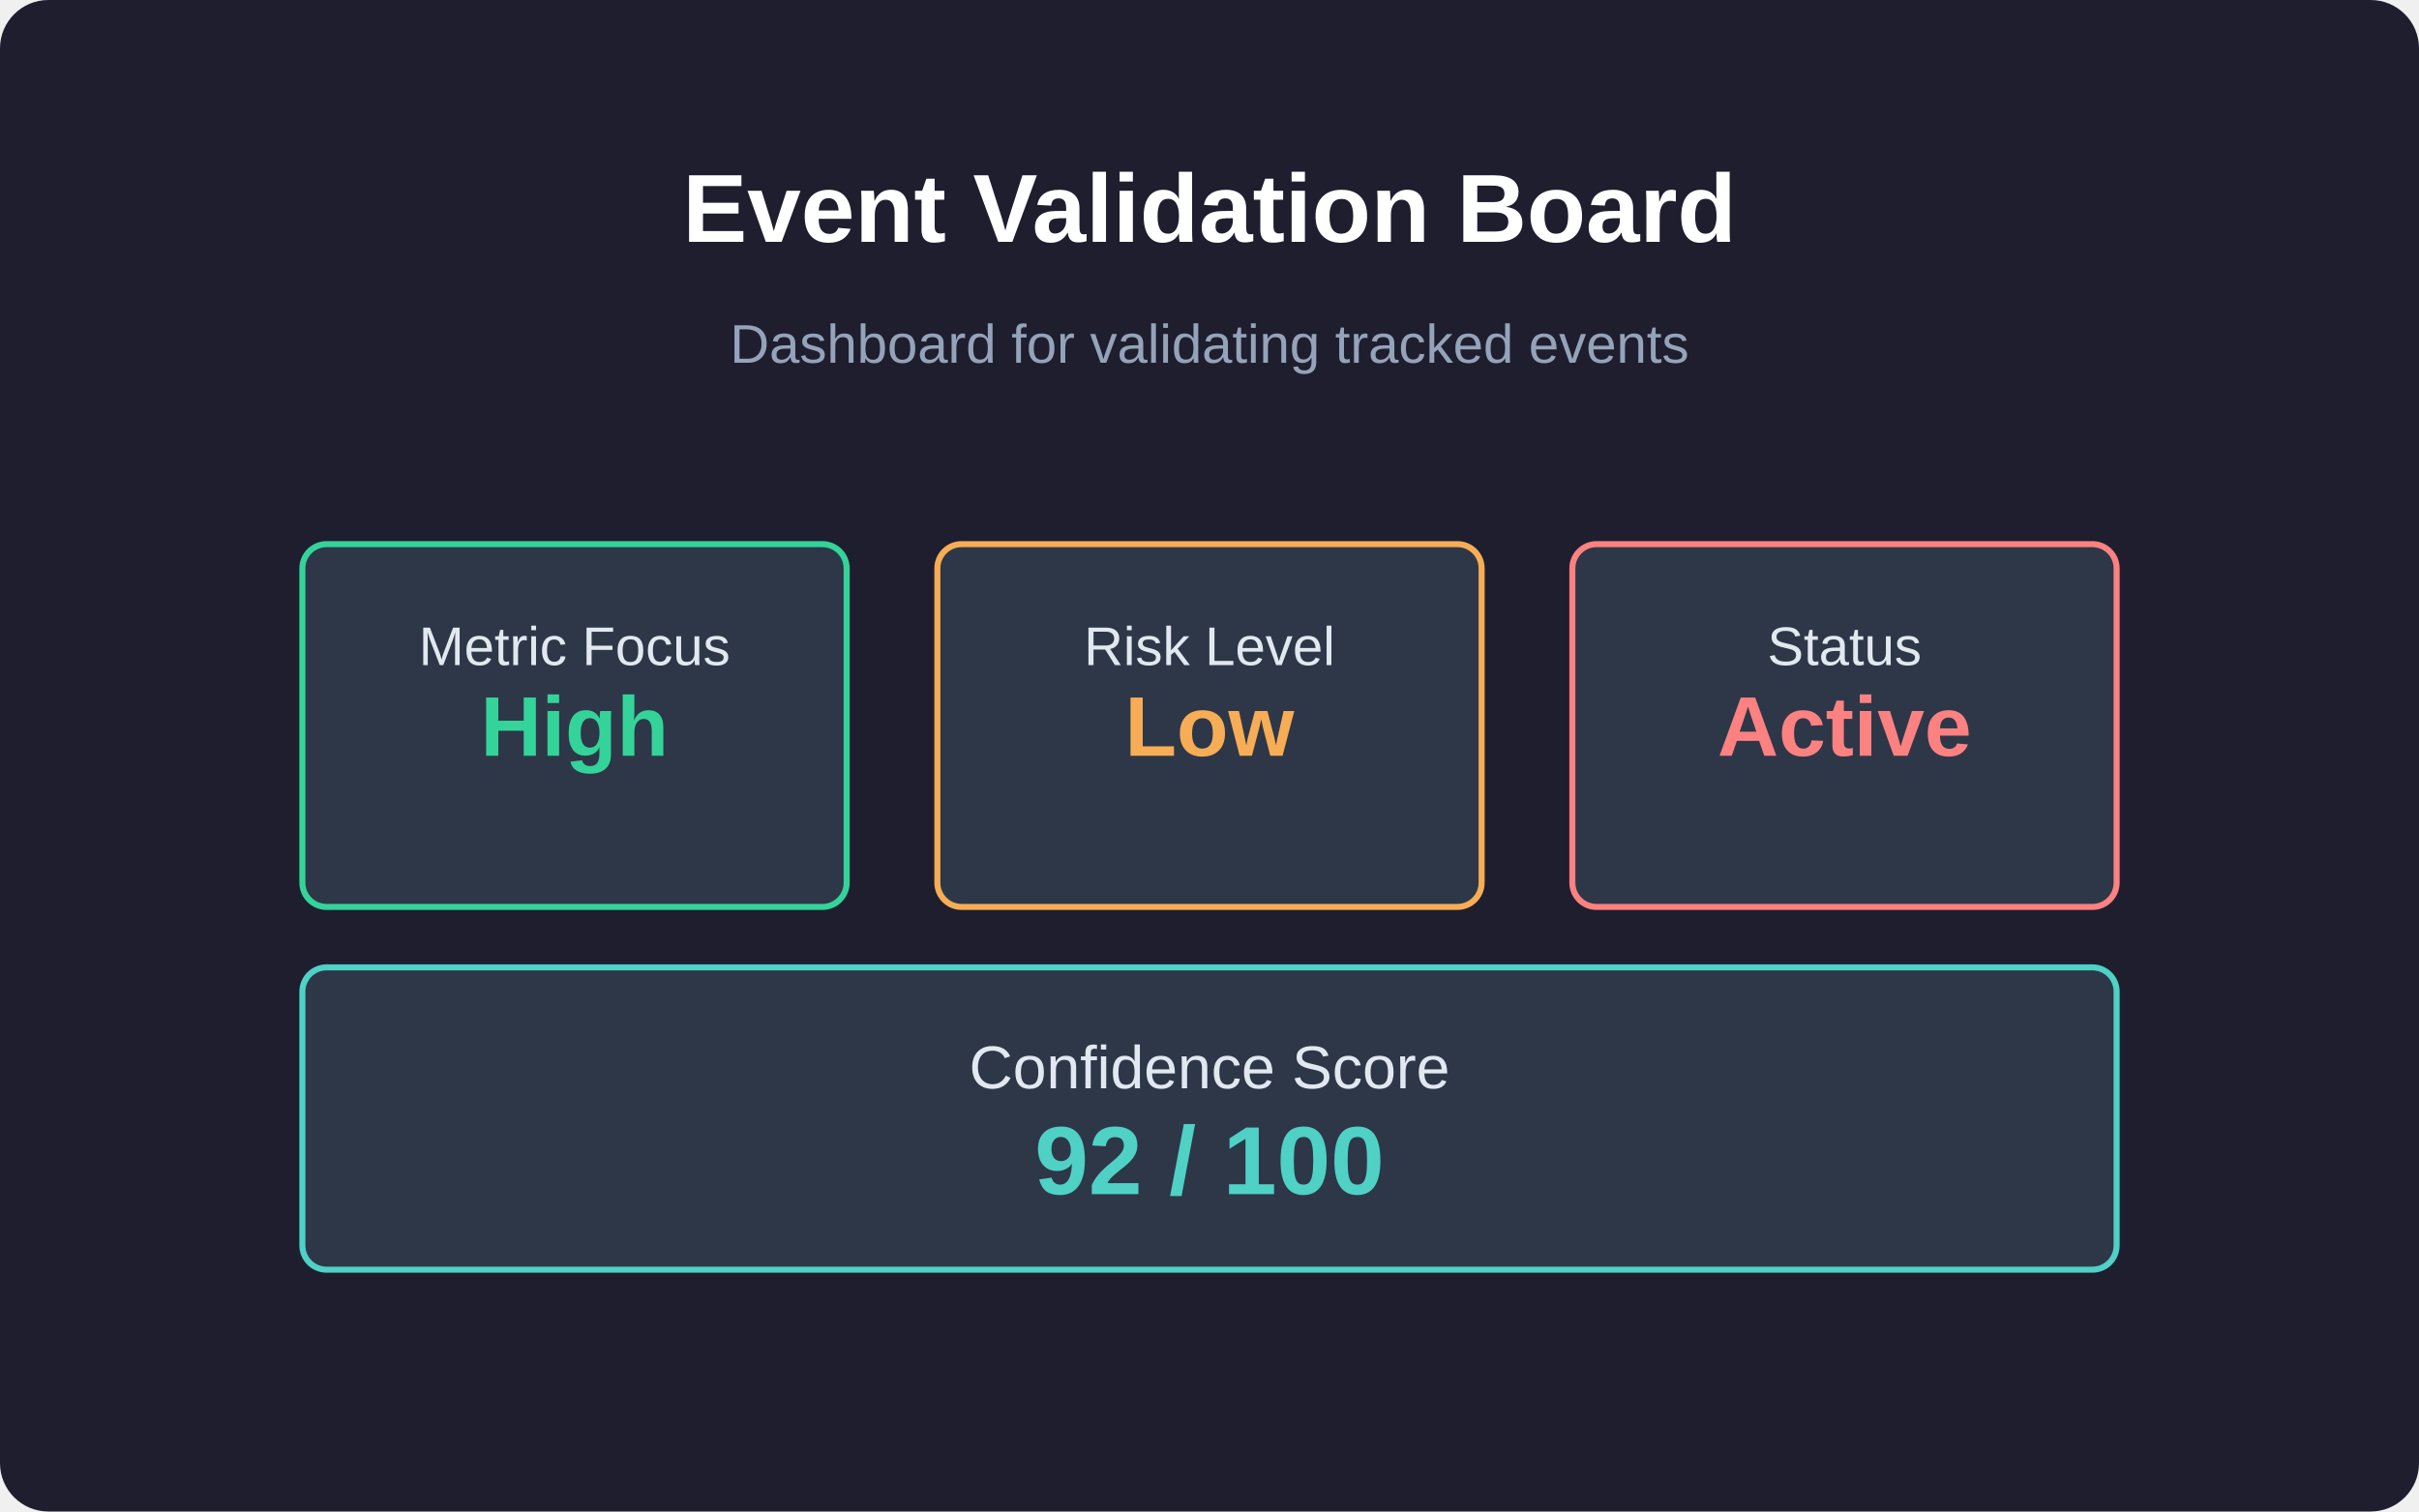
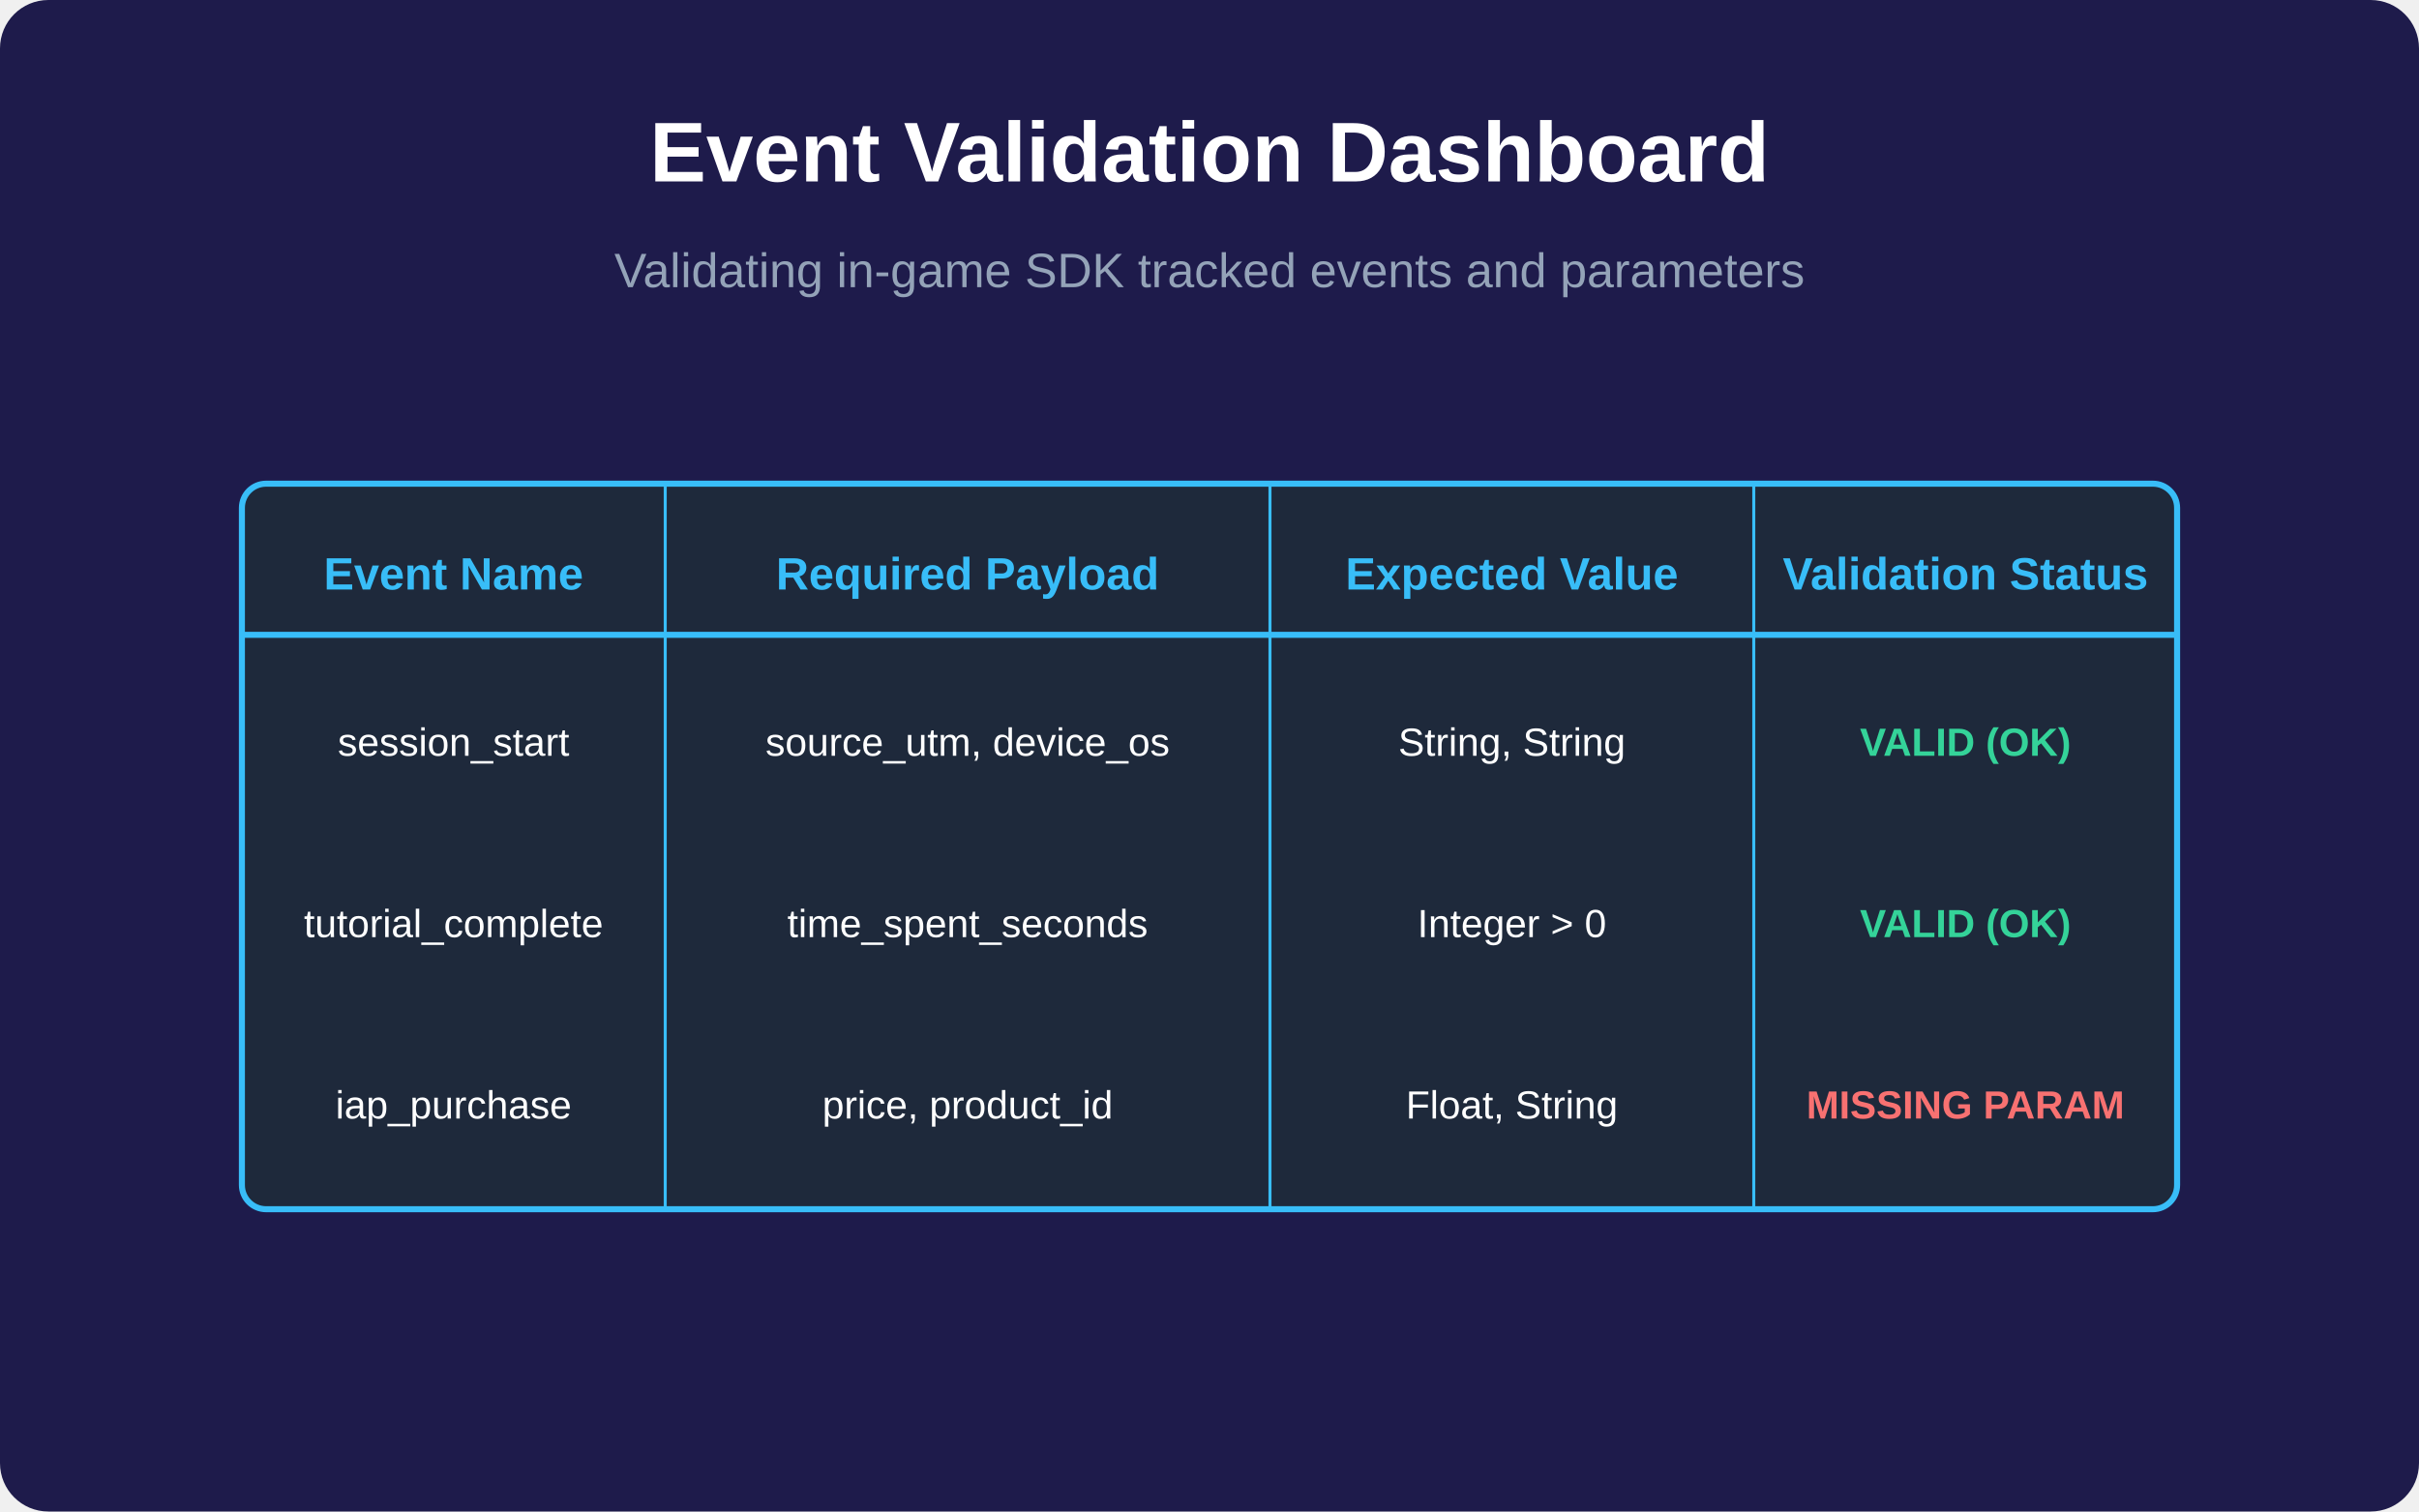
<svg xmlns="http://www.w3.org/2000/svg" viewBox="0 0 800 500" width="800" height="500">
-   <rect width="100%" height="100%" fill="#1e1e2f" rx="16" />
-   <text x="400" y="80" font-family="Arial, sans-serif" font-size="32" font-weight="bold" fill="#ffffff" text-anchor="middle">Event Validation Board</text>
-   <text x="400" y="120" font-family="Arial, sans-serif" font-size="18" fill="#94a3b8" text-anchor="middle">Dashboard for validating tracked events</text>
-   <rect x="100" y="180" width="180" height="120" rx="8" fill="#2d3748" stroke="#34d399" stroke-width="2" />
-   <text x="190" y="220" font-family="Arial, sans-serif" font-size="18" fill="#e2e8f0" text-anchor="middle">Metric Focus</text>
-   <text x="190" y="250" font-family="Arial, sans-serif" font-size="28" font-weight="bold" fill="#34d399" text-anchor="middle">High</text>
-   <rect x="310" y="180" width="180" height="120" rx="8" fill="#2d3748" stroke="#f6ad55" stroke-width="2" />
-   <text x="400" y="220" font-family="Arial, sans-serif" font-size="18" fill="#e2e8f0" text-anchor="middle">Risk Level</text>
-   <text x="400" y="250" font-family="Arial, sans-serif" font-size="28" font-weight="bold" fill="#f6ad55" text-anchor="middle">Low</text>
-   <rect x="520" y="180" width="180" height="120" rx="8" fill="#2d3748" stroke="#fc8181" stroke-width="2" />
-   <text x="610" y="220" font-family="Arial, sans-serif" font-size="18" fill="#e2e8f0" text-anchor="middle">Status</text>
-   <text x="610" y="250" font-family="Arial, sans-serif" font-size="28" font-weight="bold" fill="#fc8181" text-anchor="middle">Active</text>
-   <rect x="100" y="320" width="600" height="100" rx="8" fill="#2d3748" stroke="#4fd1c5" stroke-width="2" />
-   <text x="400" y="360" font-family="Arial, sans-serif" font-size="20" fill="#e2e8f0" text-anchor="middle">Confidence Score</text>
-   <text x="400" y="395" font-family="Arial, sans-serif" font-size="32" font-weight="bold" fill="#4fd1c5" text-anchor="middle">92 / 100</text>
+   <rect width="100%" height="100%" fill="#1e1b4b" rx="16" />
+   <text x="400" y="60" font-family="Segoe UI, Arial, sans-serif" font-size="28" font-weight="bold" fill="#ffffff" text-anchor="middle">Event Validation Dashboard</text>
+   <text x="400" y="95" font-family="Segoe UI, Arial, sans-serif" font-size="16" fill="#94a3b8" text-anchor="middle">Validating in-game SDK tracked events and parameters</text>
+   <defs>
+     <marker id="arrow" markerWidth="10" markerHeight="10" refX="9" refY="3" orient="auto" markerUnits="strokeWidth">
+       <path d="M0,0 L0,6 L9,3 z" fill="#34d399" />
+     </marker>
+   </defs>
+   <rect x="80" y="160" width="640" height="240" rx="8" fill="#1e293b" stroke="#38bdf8" stroke-width="2" />
+   <line x1="80" y1="210" x2="720" y2="210" stroke="#38bdf8" stroke-width="2" />
+   <line x1="220" y1="160" x2="220" y2="400" stroke="#38bdf8" stroke-width="1" />
+   <line x1="420" y1="160" x2="420" y2="400" stroke="#38bdf8" stroke-width="1" />
+   <line x1="580" y1="160" x2="580" y2="400" stroke="#38bdf8" stroke-width="1" />
+   <text x="150" y="195" font-family="Arial" font-size="15" font-weight="bold" fill="#38bdf8" text-anchor="middle">Event Name</text>
+   <text x="320" y="195" font-family="Arial" font-size="15" font-weight="bold" fill="#38bdf8" text-anchor="middle">Required Payload</text>
+   <text x="500" y="195" font-family="Arial" font-size="15" font-weight="bold" fill="#38bdf8" text-anchor="middle">Expected Value</text>
+   <text x="650" y="195" font-family="Arial" font-size="15" font-weight="bold" fill="#38bdf8" text-anchor="middle">Validation Status</text>
+   <text x="150" y="250" font-family="Arial" font-size="13" fill="#ffffff" text-anchor="middle">session_start</text>
+   <text x="320" y="250" font-family="Arial" font-size="13" fill="#ffffff" text-anchor="middle">source_utm, device_os</text>
+   <text x="500" y="250" font-family="Arial" font-size="13" fill="#ffffff" text-anchor="middle">String, String</text>
+   <text x="650" y="250" font-family="Arial" font-size="13" font-weight="bold" fill="#34d399" text-anchor="middle">VALID (OK)</text>
+   <text x="150" y="310" font-family="Arial" font-size="13" fill="#ffffff" text-anchor="middle">tutorial_complete</text>
+   <text x="320" y="310" font-family="Arial" font-size="13" fill="#ffffff" text-anchor="middle">time_spent_seconds</text>
+   <text x="500" y="310" font-family="Arial" font-size="13" fill="#ffffff" text-anchor="middle">Integer &gt; 0</text>
+   <text x="650" y="310" font-family="Arial" font-size="13" font-weight="bold" fill="#34d399" text-anchor="middle">VALID (OK)</text>
+   <text x="150" y="370" font-family="Arial" font-size="13" fill="#ffffff" text-anchor="middle">iap_purchase</text>
+   <text x="320" y="370" font-family="Arial" font-size="13" fill="#ffffff" text-anchor="middle">price, product_id</text>
+   <text x="500" y="370" font-family="Arial" font-size="13" fill="#ffffff" text-anchor="middle">Float, String</text>
+   <text x="650" y="370" font-family="Arial" font-size="13" font-weight="bold" fill="#f87171" text-anchor="middle">MISSING PARAM</text>
</svg>
